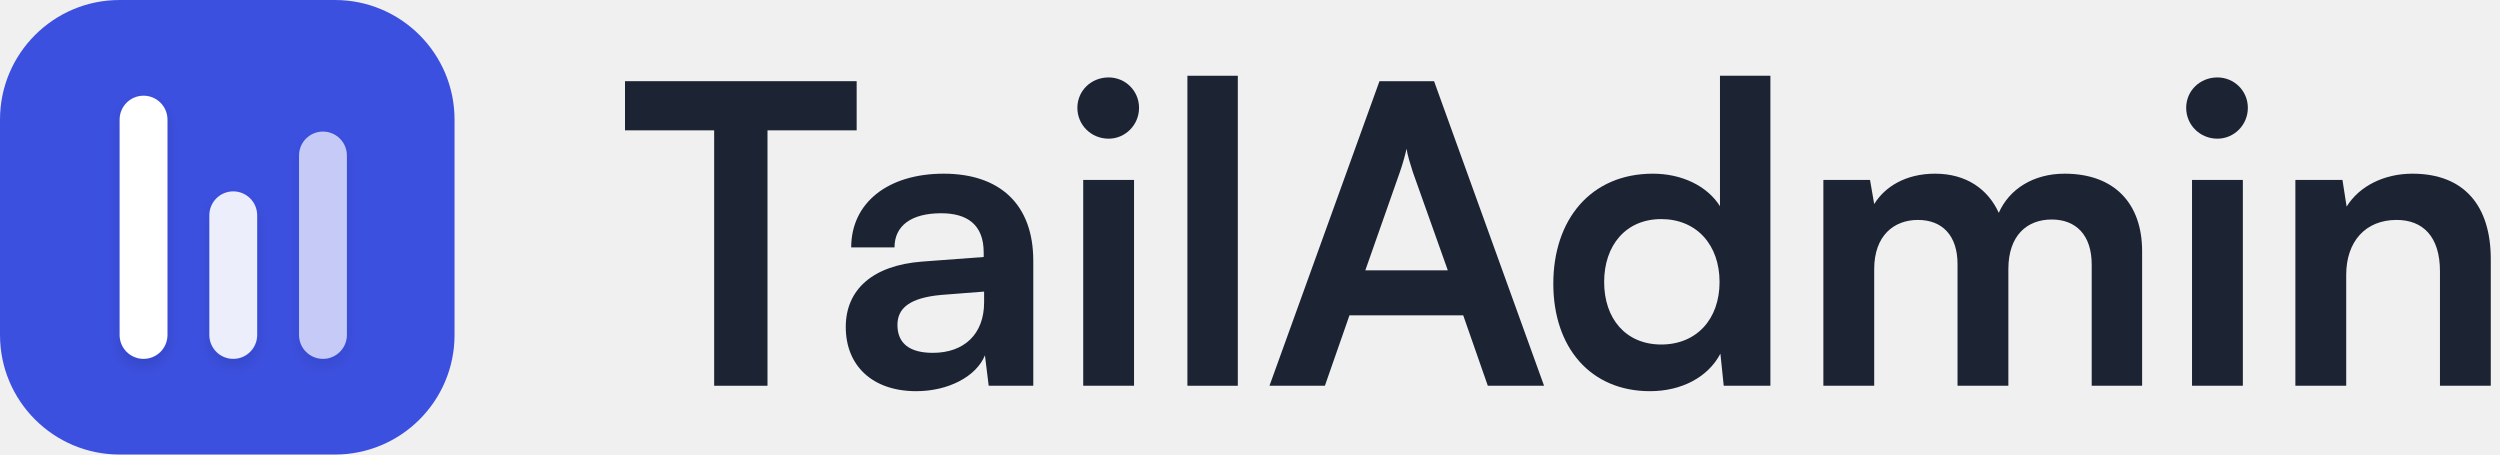
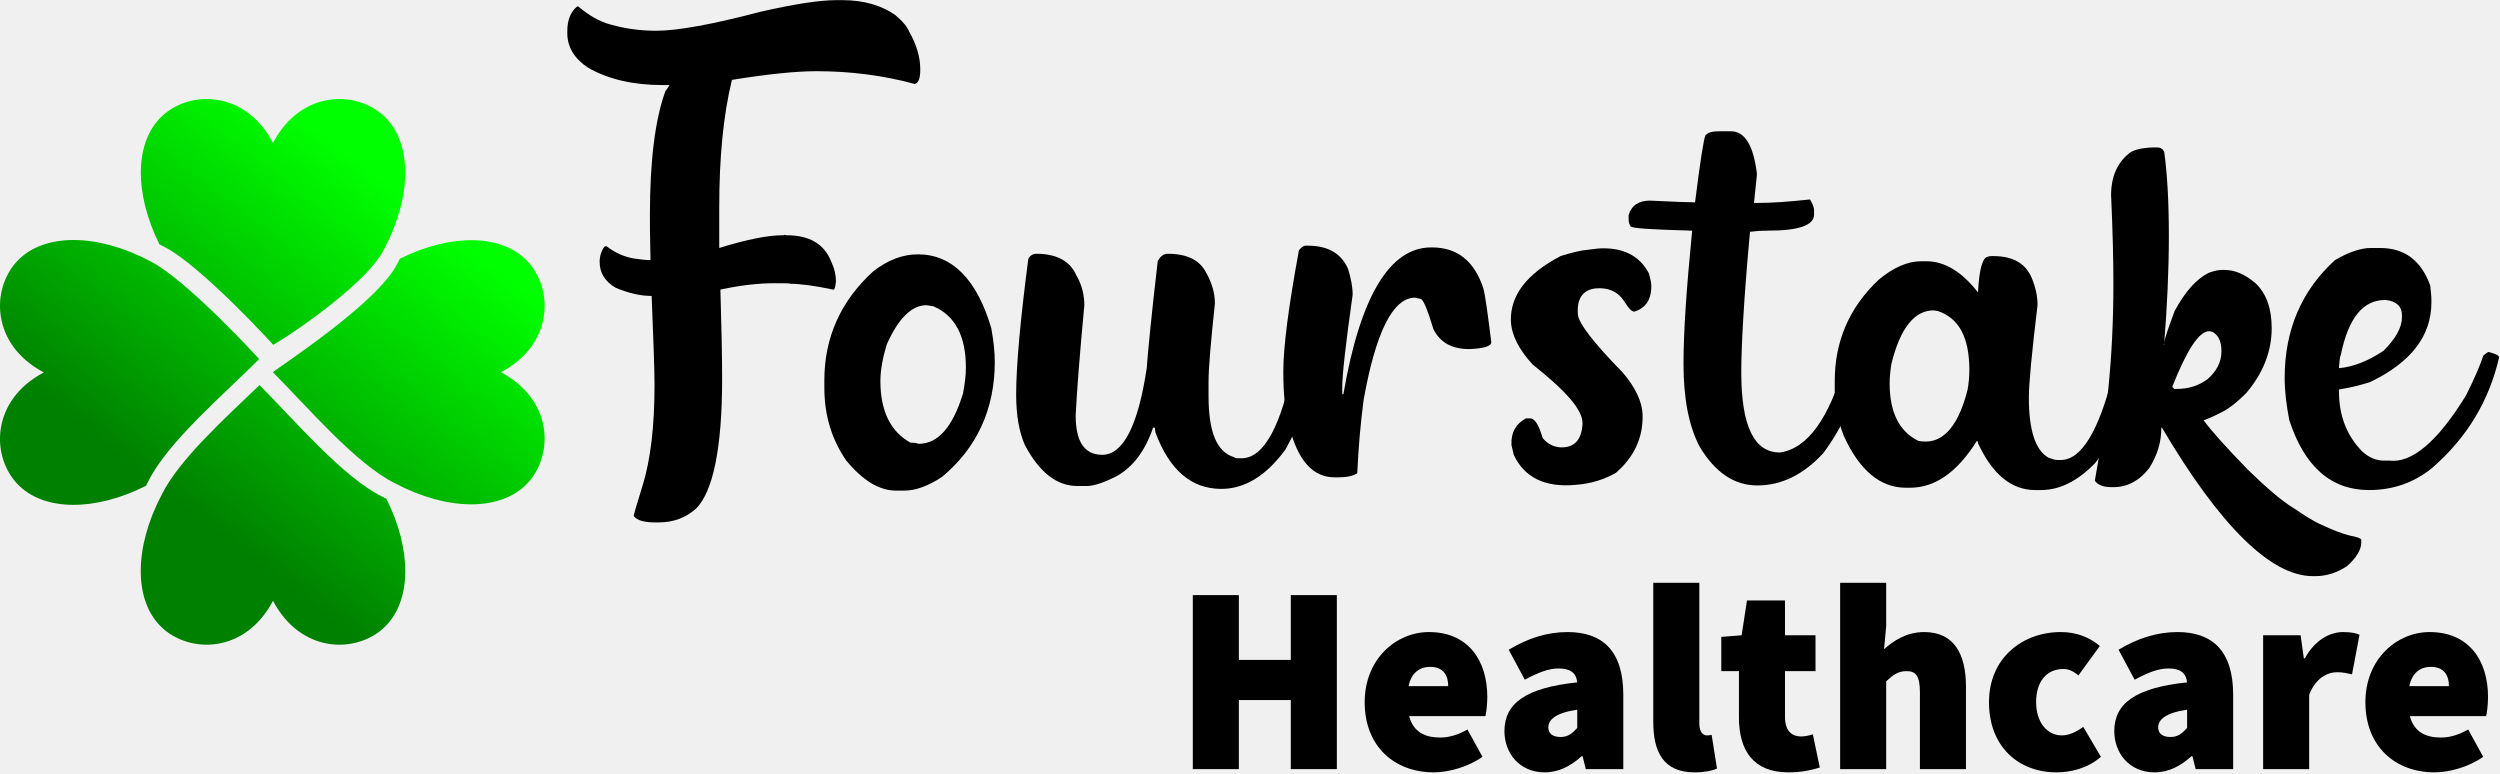
- <svg xmlns="http://www.w3.org/2000/svg" width="176" height="32" viewBox="0 0 176 32" fill="none">
-   <path d="M44 9.176H50.277V27.157H54.032V9.176H60.309V5.715H44V9.176Z" fill="#1C2434" />
-   <path d="M64.5 27.539C66.758 27.539 68.724 26.512 69.34 25.016L69.604 27.157H72.743V18.357C72.743 14.339 70.337 12.227 66.436 12.227C62.505 12.227 59.924 14.28 59.924 17.419H62.974C62.974 15.893 64.148 15.013 66.26 15.013C68.079 15.013 69.252 15.805 69.252 17.771V18.093L64.91 18.416C61.478 18.68 59.542 20.352 59.542 23.021C59.542 25.749 61.42 27.539 64.5 27.539ZM65.673 24.84C64.06 24.84 63.18 24.195 63.18 22.875C63.18 21.701 64.031 20.968 66.26 20.763L69.281 20.528V21.291C69.281 23.52 67.873 24.84 65.673 24.84Z" fill="#1C2434" />
-   <path d="M78.047 9.763C79.221 9.763 80.189 8.795 80.189 7.592C80.189 6.389 79.221 5.451 78.047 5.451C76.816 5.451 75.847 6.389 75.847 7.592C75.847 8.795 76.816 9.763 78.047 9.763ZM76.258 27.157H79.837V12.667H76.258V27.157Z" fill="#1C2434" />
-   <path d="M87.142 27.157V5.333H83.593V27.157H87.142Z" fill="#1C2434" />
-   <path d="M93.272 27.157L95.003 22.2H103.011L104.742 27.157H108.702L100.958 5.715H97.115L89.371 27.157H93.272ZM98.552 12.109C98.758 11.523 98.933 10.877 99.022 10.467C99.08 10.907 99.285 11.552 99.462 12.109L101.926 19.032H96.118L98.552 12.109Z" fill="#1C2434" />
-   <path d="M116.158 27.539C118.358 27.539 120.236 26.571 121.116 24.899L121.35 27.157H124.636V5.333H121.086V14.515C120.177 13.077 118.388 12.227 116.364 12.227C111.993 12.227 109.353 15.453 109.353 19.971C109.353 24.459 111.964 27.539 116.158 27.539ZM116.95 24.253C114.457 24.253 112.932 22.435 112.932 19.853C112.932 17.272 114.457 15.424 116.95 15.424C119.444 15.424 121.057 17.243 121.057 19.853C121.057 22.464 119.444 24.253 116.95 24.253Z" fill="#1C2434" />
-   <path d="M131.944 27.157V18.944C131.944 16.597 133.322 15.483 135.024 15.483C136.725 15.483 137.81 16.568 137.81 18.592V27.157H141.389V18.944C141.389 16.568 142.709 15.453 144.44 15.453C146.141 15.453 147.256 16.539 147.256 18.621V27.157H150.805V17.683C150.805 14.339 148.869 12.227 145.349 12.227C143.149 12.227 141.448 13.312 140.714 14.984C139.952 13.312 138.426 12.227 136.226 12.227C134.144 12.227 132.677 13.165 131.944 14.368L131.65 12.667H128.365V27.157H131.944Z" fill="#1C2434" />
-   <path d="M156.107 9.763C157.281 9.763 158.249 8.795 158.249 7.592C158.249 6.389 157.281 5.451 156.107 5.451C154.875 5.451 153.907 6.389 153.907 7.592C153.907 8.795 154.875 9.763 156.107 9.763ZM154.318 27.157H157.897V12.667H154.318V27.157Z" fill="#1C2434" />
-   <path d="M165.173 27.157V19.355C165.173 17.008 166.522 15.483 168.722 15.483C170.57 15.483 171.773 16.656 171.773 19.091V27.157H175.351V18.24C175.351 14.485 173.474 12.227 169.837 12.227C167.871 12.227 166.111 13.077 165.202 14.544L164.909 12.667H161.594V27.157H165.173Z" fill="#1C2434" />
-   <path d="M0 8.421C0 3.77 3.77 0 8.421 0H23.579C28.23 0 32 3.77 32 8.421V23.579C32 28.23 28.23 32 23.579 32H8.421C3.77 32 0 28.23 0 23.579V8.421Z" fill="#3C50E0" />
-   <g filter="url(#filter0_d_521_14075)">
-     <path d="M8.421 8.421C8.421 7.491 9.175 6.737 10.106 6.737V6.737C11.036 6.737 11.79 7.491 11.79 8.421V23.579C11.79 24.509 11.036 25.263 10.106 25.263V25.263C9.175 25.263 8.421 24.509 8.421 23.579V8.421Z" fill="white" />
-   </g>
-   <g opacity="0.9" filter="url(#filter1_d_521_14075)">
-     <path d="M14.737 15.158C14.737 14.227 15.491 13.473 16.421 13.473V13.473C17.351 13.473 18.105 14.227 18.105 15.158V23.579C18.105 24.509 17.351 25.263 16.421 25.263V25.263C15.491 25.263 14.737 24.509 14.737 23.579V15.158Z" fill="white" />
-   </g>
-   <g opacity="0.7" filter="url(#filter2_d_521_14075)">
-     <path d="M21.052 10.947C21.052 10.017 21.806 9.263 22.736 9.263V9.263C23.667 9.263 24.421 10.017 24.421 10.947V23.578C24.421 24.509 23.667 25.263 22.736 25.263V25.263C21.806 25.263 21.052 24.509 21.052 23.578V10.947Z" fill="white" />
+ <svg xmlns="http://www.w3.org/2000/svg" width="100%" height="100%" viewBox="0 0 1736 537" version="1.1" xml:space="preserve" style="fill-rule:evenodd;clip-rule:evenodd;stroke-linejoin:round;stroke-miterlimit:2;">
+   <g transform="matrix(1,0,0,1,-114.416,-353.1)">
+     <g transform="matrix(1.39297,0,0,1.39297,25.3019,-134.579)">
+       <g transform="matrix(288,0,0,288,345.908,593.241)">
+         <path d="M0.469,-0.844C0.439,-0.844 0.395,-0.837 0.338,-0.824C0.254,-0.802 0.194,-0.791 0.157,-0.791C0.132,-0.791 0.105,-0.794 0.077,-0.802C0.059,-0.807 0.041,-0.817 0.022,-0.833L0.02,-0.833C0.009,-0.824 0.003,-0.81 0.003,-0.79L0.003,-0.787C0.003,-0.763 0.015,-0.743 0.039,-0.727C0.074,-0.707 0.117,-0.697 0.168,-0.697L0.18,-0.697C0.176,-0.69 0.173,-0.687 0.173,-0.687C0.155,-0.638 0.146,-0.566 0.146,-0.472C0.146,-0.459 0.146,-0.434 0.147,-0.397C0.147,-0.396 0.147,-0.395 0.147,-0.395L0.147,-0.394C0.14,-0.394 0.13,-0.395 0.117,-0.397C0.101,-0.4 0.085,-0.407 0.071,-0.418L0.069,-0.418L0.067,-0.417C0.062,-0.41 0.059,-0.401 0.059,-0.391C0.059,-0.372 0.068,-0.357 0.087,-0.346C0.111,-0.336 0.131,-0.332 0.149,-0.332L0.149,-0.332C0.152,-0.257 0.154,-0.206 0.154,-0.177C0.154,-0.106 0.147,-0.049 0.134,-0.006C0.123,0.029 0.118,0.047 0.118,0.049C0.124,0.057 0.137,0.06 0.156,0.06L0.161,0.06C0.187,0.06 0.208,0.052 0.226,0.036C0.255,0.007 0.271,-0.068 0.271,-0.188C0.271,-0.226 0.27,-0.278 0.268,-0.343C0.305,-0.351 0.336,-0.354 0.361,-0.354C0.379,-0.354 0.389,-0.354 0.389,-0.353C0.406,-0.353 0.43,-0.35 0.463,-0.343L0.464,-0.343C0.466,-0.343 0.467,-0.348 0.468,-0.357C0.468,-0.367 0.466,-0.378 0.46,-0.391C0.448,-0.422 0.422,-0.437 0.383,-0.437L0.382,-0.437L0.379,-0.438C0.379,-0.437 0.378,-0.437 0.377,-0.437L0.375,-0.437C0.351,-0.437 0.314,-0.43 0.266,-0.415L0.266,-0.485C0.266,-0.571 0.273,-0.645 0.288,-0.706C0.35,-0.716 0.399,-0.721 0.434,-0.721C0.492,-0.721 0.549,-0.714 0.604,-0.699L0.605,-0.699C0.611,-0.701 0.614,-0.709 0.614,-0.724C0.614,-0.746 0.607,-0.768 0.595,-0.789C0.592,-0.797 0.584,-0.807 0.571,-0.818C0.547,-0.835 0.516,-0.844 0.479,-0.844L0.469,-0.844Z" style="fill-rule:nonzero;" />
+       </g>
+       <g transform="matrix(288,0,0,288,472.611,593.241)">
+         <path d="M0.17,-0.404C0.143,-0.404 0.118,-0.394 0.093,-0.375C0.037,-0.324 0.008,-0.261 0.008,-0.186L0.008,-0.173C0.008,-0.125 0.021,-0.083 0.046,-0.047C0.075,-0.012 0.103,0.005 0.133,0.005L0.146,0.005C0.166,0.005 0.188,-0.003 0.212,-0.019C0.272,-0.069 0.303,-0.136 0.303,-0.218C0.303,-0.234 0.301,-0.254 0.297,-0.276C0.272,-0.361 0.229,-0.404 0.17,-0.404ZM0.105,-0.185C0.105,-0.203 0.109,-0.225 0.116,-0.248C0.136,-0.293 0.159,-0.316 0.185,-0.316L0.197,-0.314C0.234,-0.298 0.253,-0.263 0.253,-0.208C0.253,-0.194 0.251,-0.179 0.248,-0.163C0.23,-0.105 0.205,-0.076 0.171,-0.076C0.169,-0.077 0.165,-0.078 0.157,-0.078C0.123,-0.097 0.105,-0.132 0.105,-0.185Z" style="fill-rule:nonzero;" />
+       </g>
+       <g transform="matrix(288,0,0,288,568.518,593.241)">
+         <path d="M0.042,-0.405C0.036,-0.405 0.031,-0.402 0.028,-0.396C0.014,-0.289 0.007,-0.21 0.007,-0.161C0.007,-0.126 0.012,-0.097 0.022,-0.074C0.047,-0.027 0.077,-0.003 0.113,-0.003L0.129,-0.003C0.142,-0.003 0.159,-0.009 0.181,-0.02C0.209,-0.036 0.23,-0.063 0.244,-0.104L0.247,-0.104L0.248,-0.096C0.272,-0.031 0.31,0.002 0.362,0.002C0.403,0.002 0.44,-0.021 0.473,-0.066C0.501,-0.116 0.515,-0.16 0.515,-0.2C0.514,-0.202 0.514,-0.204 0.514,-0.207L0.514,-0.217C0.513,-0.219 0.508,-0.222 0.5,-0.224L0.497,-0.224C0.493,-0.224 0.49,-0.222 0.488,-0.218C0.466,-0.107 0.436,-0.051 0.397,-0.051L0.391,-0.051C0.387,-0.051 0.385,-0.052 0.384,-0.053C0.354,-0.062 0.34,-0.097 0.34,-0.159L0.34,-0.183C0.34,-0.208 0.344,-0.253 0.351,-0.319C0.351,-0.337 0.346,-0.354 0.336,-0.372C0.325,-0.394 0.303,-0.405 0.269,-0.405C0.262,-0.405 0.256,-0.4 0.252,-0.392C0.241,-0.297 0.235,-0.235 0.233,-0.207C0.218,-0.107 0.192,-0.057 0.156,-0.057C0.125,-0.057 0.11,-0.08 0.11,-0.125C0.112,-0.167 0.117,-0.23 0.125,-0.316C0.125,-0.333 0.121,-0.351 0.111,-0.368C0.1,-0.393 0.076,-0.405 0.042,-0.405Z" style="fill-rule:nonzero;" />
+       </g>
+       <g transform="matrix(288,0,0,288,701.408,593.241)">
+         <path d="M0.047,-0.419C0.043,-0.419 0.039,-0.416 0.035,-0.411C0.017,-0.313 0.008,-0.244 0.008,-0.201C0.008,-0.163 0.011,-0.131 0.018,-0.107C0.033,-0.047 0.059,-0.018 0.097,-0.018L0.102,-0.018C0.117,-0.018 0.128,-0.02 0.136,-0.025C0.138,-0.071 0.142,-0.114 0.147,-0.152C0.168,-0.27 0.198,-0.329 0.236,-0.329L0.245,-0.327C0.25,-0.327 0.257,-0.31 0.268,-0.274C0.28,-0.251 0.3,-0.24 0.33,-0.24C0.355,-0.241 0.368,-0.245 0.368,-0.252C0.362,-0.299 0.358,-0.331 0.354,-0.346C0.338,-0.393 0.309,-0.416 0.265,-0.416L0.264,-0.416C0.192,-0.416 0.141,-0.331 0.112,-0.162L0.11,-0.162L0.11,-0.174C0.11,-0.196 0.116,-0.249 0.128,-0.334C0.128,-0.348 0.125,-0.363 0.12,-0.379C0.108,-0.406 0.085,-0.419 0.05,-0.419L0.047,-0.419Z" style="fill-rule:nonzero;" />
+       </g>
+       <g transform="matrix(288,0,0,288,816.861,593.241)">
+         <path d="M0.135,-0.412C0.122,-0.411 0.106,-0.407 0.087,-0.401C0.028,-0.37 0,-0.333 0.001,-0.289C0.002,-0.264 0.015,-0.239 0.039,-0.213C0.096,-0.168 0.125,-0.135 0.125,-0.112L0.125,-0.109C0.123,-0.084 0.112,-0.071 0.092,-0.07C0.079,-0.069 0.066,-0.074 0.056,-0.086C0.049,-0.11 0.042,-0.121 0.033,-0.12L0.027,-0.12C0.01,-0.111 0.001,-0.096 0.002,-0.074L0.006,-0.057C0.024,-0.018 0.06,-0 0.113,-0.005C0.141,-0.007 0.164,-0.015 0.183,-0.026C0.215,-0.054 0.23,-0.087 0.229,-0.127C0.228,-0.149 0.217,-0.173 0.195,-0.199C0.144,-0.251 0.118,-0.285 0.117,-0.3C0.115,-0.327 0.125,-0.342 0.147,-0.345C0.169,-0.347 0.186,-0.34 0.197,-0.323C0.205,-0.31 0.211,-0.304 0.215,-0.305C0.235,-0.311 0.245,-0.327 0.244,-0.352C0.244,-0.356 0.242,-0.362 0.24,-0.371C0.223,-0.403 0.193,-0.417 0.151,-0.414L0.135,-0.412Z" style="fill-rule:nonzero;" />
+       </g>
+       <g transform="matrix(288,0,0,288,903.205,593.241)">
+         <path d="M0.061,-0.617C0.05,-0.617 0.042,-0.615 0.038,-0.61C0.035,-0.604 0.029,-0.566 0.02,-0.494C0.009,-0.494 -0.017,-0.495 -0.058,-0.497C-0.077,-0.497 -0.09,-0.489 -0.095,-0.472L-0.095,-0.464C-0.095,-0.46 -0.094,-0.457 -0.092,-0.453C-0.092,-0.449 -0.057,-0.447 0.015,-0.445C0.005,-0.344 -0,-0.268 -0,-0.215C-0,-0.155 0.009,-0.107 0.028,-0.071C0.055,-0.026 0.088,-0.004 0.128,-0.004C0.17,-0.004 0.208,-0.023 0.242,-0.06C0.278,-0.108 0.3,-0.162 0.31,-0.22C0.313,-0.236 0.31,-0.244 0.299,-0.244L0.296,-0.244C0.289,-0.244 0.284,-0.235 0.28,-0.217C0.252,-0.12 0.215,-0.068 0.167,-0.061C0.122,-0.061 0.1,-0.107 0.1,-0.2C0.1,-0.242 0.104,-0.323 0.115,-0.442L0.115,-0.443C0.123,-0.444 0.133,-0.445 0.146,-0.445C0.199,-0.445 0.226,-0.454 0.226,-0.473L0.226,-0.48C0.226,-0.486 0.223,-0.492 0.219,-0.499C0.182,-0.495 0.152,-0.493 0.13,-0.493L0.122,-0.493L0.127,-0.541L0.127,-0.544C0.121,-0.593 0.106,-0.617 0.082,-0.617L0.061,-0.617Z" style="fill-rule:nonzero;" />
+       </g>
+       <g transform="matrix(288,0,0,288,977.736,593.241)">
+         <path d="M0.277,-0.401C0.273,-0.401 0.27,-0.401 0.269,-0.4C0.259,-0.4 0.253,-0.379 0.251,-0.338C0.223,-0.374 0.193,-0.392 0.162,-0.392L0.152,-0.392C0.129,-0.392 0.104,-0.381 0.079,-0.36C0.028,-0.312 0.003,-0.253 0.003,-0.185L0.003,-0.167C0.003,-0.143 0.008,-0.117 0.019,-0.089C0.046,-0.03 0.082,-0 0.126,-0L0.133,-0C0.177,-0 0.215,-0.027 0.249,-0.081C0.25,-0.081 0.251,-0.08 0.251,-0.077C0.276,-0.023 0.309,0.004 0.35,0.004L0.36,0.004C0.393,0.004 0.424,-0.012 0.454,-0.043C0.495,-0.096 0.515,-0.15 0.515,-0.204L0.515,-0.214C0.515,-0.217 0.509,-0.22 0.496,-0.222C0.492,-0.222 0.488,-0.214 0.485,-0.197C0.46,-0.098 0.43,-0.048 0.394,-0.048L0.388,-0.048C0.384,-0.048 0.379,-0.05 0.373,-0.052C0.35,-0.065 0.339,-0.1 0.339,-0.156C0.339,-0.18 0.344,-0.233 0.354,-0.316C0.354,-0.331 0.351,-0.346 0.344,-0.363C0.333,-0.389 0.311,-0.401 0.277,-0.401ZM0.098,-0.181C0.098,-0.19 0.099,-0.201 0.101,-0.214C0.116,-0.276 0.141,-0.307 0.174,-0.307L0.181,-0.306C0.218,-0.294 0.236,-0.26 0.236,-0.204L0.236,-0.203C0.236,-0.193 0.235,-0.182 0.233,-0.17C0.218,-0.11 0.193,-0.08 0.161,-0.08C0.158,-0.08 0.153,-0.08 0.148,-0.081C0.115,-0.097 0.098,-0.13 0.098,-0.181Z" style="fill-rule:nonzero;" />
+       </g>
+       <g transform="matrix(288,0,0,288,1105.99,593.241)">
+         <path d="M0.11,-0.589C0.105,-0.589 0.101,-0.589 0.095,-0.588C0.084,-0.587 0.076,-0.584 0.07,-0.581C0.047,-0.564 0.036,-0.539 0.036,-0.506C0.039,-0.441 0.04,-0.391 0.04,-0.353C0.04,-0.289 0.037,-0.228 0.031,-0.169C0.025,-0.114 0.017,-0.063 0.008,-0.013L0.008,-0.012C0.013,-0.005 0.022,-0.001 0.037,-0.001L0.04,-0.001C0.064,-0.001 0.085,-0.012 0.102,-0.034C0.116,-0.056 0.123,-0.079 0.123,-0.104L0.124,-0.104C0.225,0.067 0.313,0.153 0.385,0.153L0.39,0.153C0.409,0.153 0.427,0.147 0.444,0.136C0.461,0.121 0.469,0.107 0.469,0.095L0.469,0.093C0.469,0.092 0.469,0.091 0.469,0.09C0.469,0.088 0.462,0.085 0.45,0.083C0.434,0.079 0.417,0.072 0.4,0.064C0.384,0.057 0.368,0.046 0.35,0.034C0.329,0.021 0.304,-0.001 0.273,-0.031C0.235,-0.07 0.209,-0.099 0.196,-0.117C0.198,-0.117 0.208,-0.121 0.226,-0.13C0.237,-0.135 0.252,-0.146 0.27,-0.164C0.299,-0.198 0.314,-0.236 0.314,-0.276C0.314,-0.31 0.305,-0.336 0.286,-0.354C0.267,-0.37 0.25,-0.377 0.232,-0.377L0.228,-0.377C0.221,-0.377 0.213,-0.375 0.205,-0.372C0.183,-0.361 0.164,-0.339 0.146,-0.306C0.135,-0.276 0.128,-0.257 0.128,-0.25L0.128,-0.25L0.128,-0.251C0.133,-0.314 0.136,-0.376 0.136,-0.436C0.136,-0.497 0.133,-0.545 0.128,-0.581C0.126,-0.586 0.122,-0.589 0.116,-0.589L0.11,-0.589ZM0.142,-0.174L0.142,-0.175C0.167,-0.238 0.188,-0.271 0.206,-0.271C0.208,-0.271 0.209,-0.27 0.211,-0.27C0.221,-0.265 0.227,-0.254 0.227,-0.237L0.227,-0.236C0.227,-0.218 0.219,-0.202 0.203,-0.188C0.188,-0.177 0.171,-0.171 0.149,-0.171L0.145,-0.171C0.144,-0.173 0.143,-0.174 0.142,-0.174ZM0.127,-0.249L0.128,-0.249L0.128,-0.248L0.127,-0.248L0.127,-0.249Z" style="fill-rule:nonzero;" />
+       </g>
+       <g transform="matrix(288,0,0,288,1202.31,593.241)">
+         <path d="M0.151,-0.415C0.134,-0.415 0.113,-0.408 0.089,-0.394C0.031,-0.341 0.002,-0.273 0.002,-0.19C0.002,-0.167 0.005,-0.143 0.01,-0.117C0.036,-0.037 0.082,0.004 0.148,0.004C0.19,0.004 0.226,-0.009 0.257,-0.034C0.318,-0.087 0.356,-0.151 0.373,-0.225L0.373,-0.226C0.373,-0.229 0.367,-0.232 0.355,-0.235C0.354,-0.235 0.351,-0.233 0.346,-0.229C0.34,-0.211 0.33,-0.188 0.316,-0.16C0.267,-0.08 0.222,-0.042 0.183,-0.047L0.173,-0.047C0.161,-0.047 0.148,-0.052 0.136,-0.063C0.109,-0.091 0.096,-0.125 0.096,-0.167L0.096,-0.17C0.12,-0.174 0.138,-0.179 0.15,-0.183C0.221,-0.217 0.256,-0.263 0.256,-0.321L0.256,-0.324C0.256,-0.332 0.255,-0.34 0.254,-0.35C0.238,-0.394 0.209,-0.415 0.167,-0.415L0.151,-0.415ZM0.096,-0.207C0.097,-0.222 0.098,-0.229 0.099,-0.229C0.112,-0.293 0.137,-0.325 0.176,-0.325L0.177,-0.325C0.195,-0.323 0.205,-0.314 0.205,-0.299L0.205,-0.295C0.205,-0.277 0.194,-0.258 0.173,-0.237C0.146,-0.219 0.12,-0.209 0.096,-0.207Z" style="fill-rule:nonzero;" />
+       </g>
+     </g>
+     <g transform="matrix(0.424553,0,0,0.424553,-374.714,391.784)">
+       <path d="M1576.54,538.714C1633.82,596.072 1712.77,689.484 1777.79,721.467C1779.91,722.582 1782.02,723.669 1784.15,724.736C1826.35,809.193 1825.24,892.635 1780.83,934.882C1735.28,978.207 1644.19,978.207 1598.65,891.556C1553.11,978.207 1462.02,978.207 1416.47,934.882C1370.92,891.556 1370.92,804.905 1416.47,718.253C1444.5,661.109 1519.88,593.2 1576.54,538.714ZM1390.89,703.493C1306.37,746.008 1222.8,744.988 1180.52,700.432C1137.26,654.831 1137.26,563.631 1223.79,518.031C1137.26,472.431 1137.26,381.23 1180.52,335.63C1223.79,290.028 1310.31,290.028 1396.84,335.63C1457.2,365.322 1579.04,499.272 1575.99,496.223C1518.96,553.33 1426.09,632.032 1394.29,696.85C1393.13,699.062 1392,701.275 1390.89,703.493ZM1806.06,332.116C1889.91,290.383 1972.61,291.621 2014.55,335.828C2057.7,381.309 2057.7,472.271 1971.41,517.752C2057.7,563.232 2057.7,654.194 2014.55,699.675C1971.41,745.157 1885.11,745.157 1798.81,699.675C1734.09,667.838 1655.5,574.852 1598.48,517.752C1605.36,510.86 1770.32,404.662 1802.1,339.874C1803.46,337.291 1804.78,334.709 1806.06,332.116ZM1598.89,517.34L1598.65,517.096C1598.27,517.478 1598.37,517.552 1598.89,517.34ZM1412.85,308.519C1371.09,224.373 1372.34,141.388 1416.58,99.304C1462.09,56.004 1553.13,56.004 1598.65,142.605C1644.17,56.004 1735.2,56.004 1780.72,99.304C1826.24,142.605 1826.24,229.205 1780.72,315.806C1748.86,380.756 1591.59,479.635 1598.65,472.561C1601.7,475.612 1479.79,341.587 1419.39,311.878C1417.21,310.728 1415.03,309.607 1412.85,308.519Z" style="fill:url(#_Linear1);" />
+     </g>
+     <g transform="matrix(0.463392,0,0,0.463392,415.764,459.077)">
+       <g transform="matrix(401.175,0,0,401.175,1108.25,923.851)">
+         <path d="M0.072,-0L0.244,-0L0.244,-0.258L0.438,-0.258L0.438,-0L0.61,-0L0.61,-0.65L0.438,-0.65L0.438,-0.408L0.244,-0.408L0.244,-0.65L0.072,-0.65L0.072,-0Z" style="fill-rule:nonzero;" />
+       </g>
+       <g transform="matrix(401.175,0,0,401.175,1381.85,923.851)">
+         <path d="M0.29,0.012C0.346,0.012 0.418,-0.008 0.472,-0.046L0.416,-0.148C0.38,-0.128 0.348,-0.118 0.314,-0.118C0.258,-0.118 0.214,-0.138 0.198,-0.198L0.483,-0.198C0.486,-0.21 0.49,-0.24 0.49,-0.27C0.49,-0.404 0.42,-0.512 0.272,-0.512C0.15,-0.512 0.032,-0.412 0.032,-0.25C0.032,-0.084 0.144,0.012 0.29,0.012ZM0.196,-0.31C0.206,-0.36 0.238,-0.382 0.276,-0.382C0.328,-0.382 0.344,-0.348 0.344,-0.31L0.196,-0.31Z" style="fill-rule:nonzero;" />
+       </g>
+       <g transform="matrix(401.175,0,0,401.175,1588.86,923.851)">
+         <path d="M0.188,0.012C0.242,0.012 0.286,-0.012 0.326,-0.048L0.33,-0.048L0.342,-0L0.482,-0L0.482,-0.278C0.482,-0.442 0.404,-0.512 0.274,-0.512C0.196,-0.512 0.124,-0.488 0.054,-0.446L0.114,-0.334C0.166,-0.362 0.204,-0.376 0.24,-0.376C0.284,-0.376 0.306,-0.36 0.31,-0.324C0.118,-0.304 0.038,-0.246 0.038,-0.142C0.038,-0.06 0.094,0.012 0.188,0.012ZM0.248,-0.12C0.218,-0.12 0.202,-0.133 0.202,-0.156C0.202,-0.184 0.228,-0.21 0.31,-0.222L0.31,-0.154C0.292,-0.134 0.276,-0.12 0.248,-0.12Z" style="fill-rule:nonzero;" />
+       </g>
+       <g transform="matrix(401.175,0,0,401.175,1803.89,923.851)">
+         <path d="M0.212,0.012C0.25,0.012 0.278,0.006 0.296,-0.002L0.276,-0.128C0.268,-0.126 0.264,-0.126 0.258,-0.126C0.246,-0.126 0.23,-0.136 0.23,-0.17L0.23,-0.696L0.058,-0.696L0.058,-0.176C0.058,-0.064 0.096,0.012 0.212,0.012Z" style="fill-rule:nonzero;" />
+       </g>
+       <g transform="matrix(401.175,0,0,401.175,1923.44,923.851)">
+         <path d="M0.264,0.012C0.319,0.012 0.356,0.002 0.382,-0.006L0.356,-0.13C0.344,-0.126 0.328,-0.122 0.312,-0.122C0.28,-0.122 0.252,-0.14 0.252,-0.195L0.252,-0.366L0.366,-0.366L0.366,-0.5L0.252,-0.5L0.252,-0.63L0.11,-0.63L0.09,-0.5L0.014,-0.494L0.014,-0.366L0.08,-0.366L0.08,-0.192C0.08,-0.07 0.134,0.012 0.264,0.012Z" style="fill-rule:nonzero;" />
+       </g>
+       <g transform="matrix(401.175,0,0,401.175,2083.91,923.851)">
+         <path d="M0.058,-0L0.23,-0L0.23,-0.328C0.256,-0.352 0.274,-0.366 0.306,-0.366C0.34,-0.366 0.356,-0.35 0.356,-0.286L0.356,-0L0.528,-0L0.528,-0.308C0.528,-0.432 0.482,-0.512 0.372,-0.512C0.304,-0.512 0.256,-0.478 0.222,-0.448L0.23,-0.534L0.23,-0.696L0.058,-0.696L0.058,-0Z" style="fill-rule:nonzero;" />
+       </g>
+       <g transform="matrix(401.175,0,0,401.175,2317.39,923.851)">
+         <path d="M0.284,0.012C0.336,0.012 0.4,-0.002 0.45,-0.046L0.384,-0.158C0.36,-0.14 0.332,-0.126 0.304,-0.126C0.25,-0.126 0.208,-0.174 0.208,-0.25C0.208,-0.326 0.246,-0.374 0.31,-0.374C0.328,-0.374 0.344,-0.368 0.366,-0.35L0.446,-0.46C0.408,-0.492 0.36,-0.512 0.3,-0.512C0.158,-0.512 0.032,-0.416 0.032,-0.25C0.032,-0.084 0.142,0.012 0.284,0.012Z" style="fill-rule:nonzero;" />
+       </g>
+       <g transform="matrix(401.175,0,0,401.175,2502.74,923.851)">
+         <path d="M0.188,0.012C0.242,0.012 0.286,-0.012 0.326,-0.048L0.33,-0.048L0.342,-0L0.482,-0L0.482,-0.278C0.482,-0.442 0.404,-0.512 0.274,-0.512C0.196,-0.512 0.124,-0.488 0.054,-0.446L0.114,-0.334C0.166,-0.362 0.204,-0.376 0.24,-0.376C0.284,-0.376 0.306,-0.36 0.31,-0.324C0.118,-0.304 0.038,-0.246 0.038,-0.142C0.038,-0.06 0.094,0.012 0.188,0.012ZM0.248,-0.12C0.218,-0.12 0.202,-0.133 0.202,-0.156C0.202,-0.184 0.228,-0.21 0.31,-0.222L0.31,-0.154C0.292,-0.134 0.276,-0.12 0.248,-0.12Z" style="fill-rule:nonzero;" />
+       </g>
+       <g transform="matrix(401.175,0,0,401.175,2717.77,923.851)">
+         <path d="M0.058,-0L0.23,-0L0.23,-0.278C0.254,-0.34 0.298,-0.362 0.334,-0.362C0.356,-0.362 0.372,-0.358 0.39,-0.354L0.418,-0.502C0.404,-0.508 0.387,-0.512 0.356,-0.512C0.307,-0.512 0.251,-0.482 0.214,-0.414L0.21,-0.414L0.198,-0.5L0.058,-0.5L0.058,-0Z" style="fill-rule:nonzero;" />
+       </g>
+       <g transform="matrix(401.175,0,0,401.175,2881.45,923.851)">
+         <path d="M0.29,0.012C0.346,0.012 0.418,-0.008 0.472,-0.046L0.416,-0.148C0.38,-0.128 0.348,-0.118 0.314,-0.118C0.258,-0.118 0.214,-0.138 0.198,-0.198L0.483,-0.198C0.486,-0.21 0.49,-0.24 0.49,-0.27C0.49,-0.404 0.42,-0.512 0.272,-0.512C0.15,-0.512 0.032,-0.412 0.032,-0.25C0.032,-0.084 0.144,0.012 0.29,0.012ZM0.196,-0.31C0.206,-0.36 0.238,-0.382 0.276,-0.382C0.328,-0.382 0.344,-0.348 0.344,-0.31L0.196,-0.31Z" style="fill-rule:nonzero;" />
+       </g>
+     </g>
  </g>
  <defs>
-     <filter id="filter0_d_521_14075" x="7.421" y="6.237" width="5.369" height="20.526" filterUnits="userSpaceOnUse" color-interpolation-filters="sRGB">
-       <feFlood flood-opacity="0" result="BackgroundImageFix" />
-       <feColorMatrix in="SourceAlpha" type="matrix" values="0 0 0 0 0 0 0 0 0 0 0 0 0 0 0 0 0 0 127 0" result="hardAlpha" />
-       <feOffset dy="0.5" />
-       <feGaussianBlur stdDeviation="0.5" />
-       <feComposite in2="hardAlpha" operator="out" />
-       <feColorMatrix type="matrix" values="0 0 0 0 0 0 0 0 0 0 0 0 0 0 0 0 0 0 0.12 0" />
-       <feBlend mode="normal" in2="BackgroundImageFix" result="effect1_dropShadow_521_14075" />
-       <feBlend mode="normal" in="SourceGraphic" in2="effect1_dropShadow_521_14075" result="shape" />
-     </filter>
-     <filter id="filter1_d_521_14075" x="13.737" y="12.973" width="5.369" height="13.79" filterUnits="userSpaceOnUse" color-interpolation-filters="sRGB">
-       <feFlood flood-opacity="0" result="BackgroundImageFix" />
-       <feColorMatrix in="SourceAlpha" type="matrix" values="0 0 0 0 0 0 0 0 0 0 0 0 0 0 0 0 0 0 127 0" result="hardAlpha" />
-       <feOffset dy="0.5" />
-       <feGaussianBlur stdDeviation="0.5" />
-       <feComposite in2="hardAlpha" operator="out" />
-       <feColorMatrix type="matrix" values="0 0 0 0 0 0 0 0 0 0 0 0 0 0 0 0 0 0 0.12 0" />
-       <feBlend mode="normal" in2="BackgroundImageFix" result="effect1_dropShadow_521_14075" />
-       <feBlend mode="normal" in="SourceGraphic" in2="effect1_dropShadow_521_14075" result="shape" />
-     </filter>
-     <filter id="filter2_d_521_14075" x="20.052" y="8.763" width="5.369" height="18" filterUnits="userSpaceOnUse" color-interpolation-filters="sRGB">
-       <feFlood flood-opacity="0" result="BackgroundImageFix" />
-       <feColorMatrix in="SourceAlpha" type="matrix" values="0 0 0 0 0 0 0 0 0 0 0 0 0 0 0 0 0 0 127 0" result="hardAlpha" />
-       <feOffset dy="0.5" />
-       <feGaussianBlur stdDeviation="0.5" />
-       <feComposite in2="hardAlpha" operator="out" />
-       <feColorMatrix type="matrix" values="0 0 0 0 0 0 0 0 0 0 0 0 0 0 0 0 0 0 0.12 0" />
-       <feBlend mode="normal" in2="BackgroundImageFix" result="effect1_dropShadow_521_14075" />
-       <feBlend mode="normal" in="SourceGraphic" in2="effect1_dropShadow_521_14075" result="shape" />
-     </filter>
+     <linearGradient id="_Linear1" x1="0" y1="0" x2="1" y2="0" gradientUnits="userSpaceOnUse" gradientTransform="matrix(378.74,-490.512,490.512,378.74,1416.67,708.993)">
+       <stop offset="0" style="stop-color:rgb(0,128,0);stop-opacity:1" />
+       <stop offset="1" style="stop-color:rgb(0,255,0);stop-opacity:1" />
+     </linearGradient>
  </defs>
</svg>
